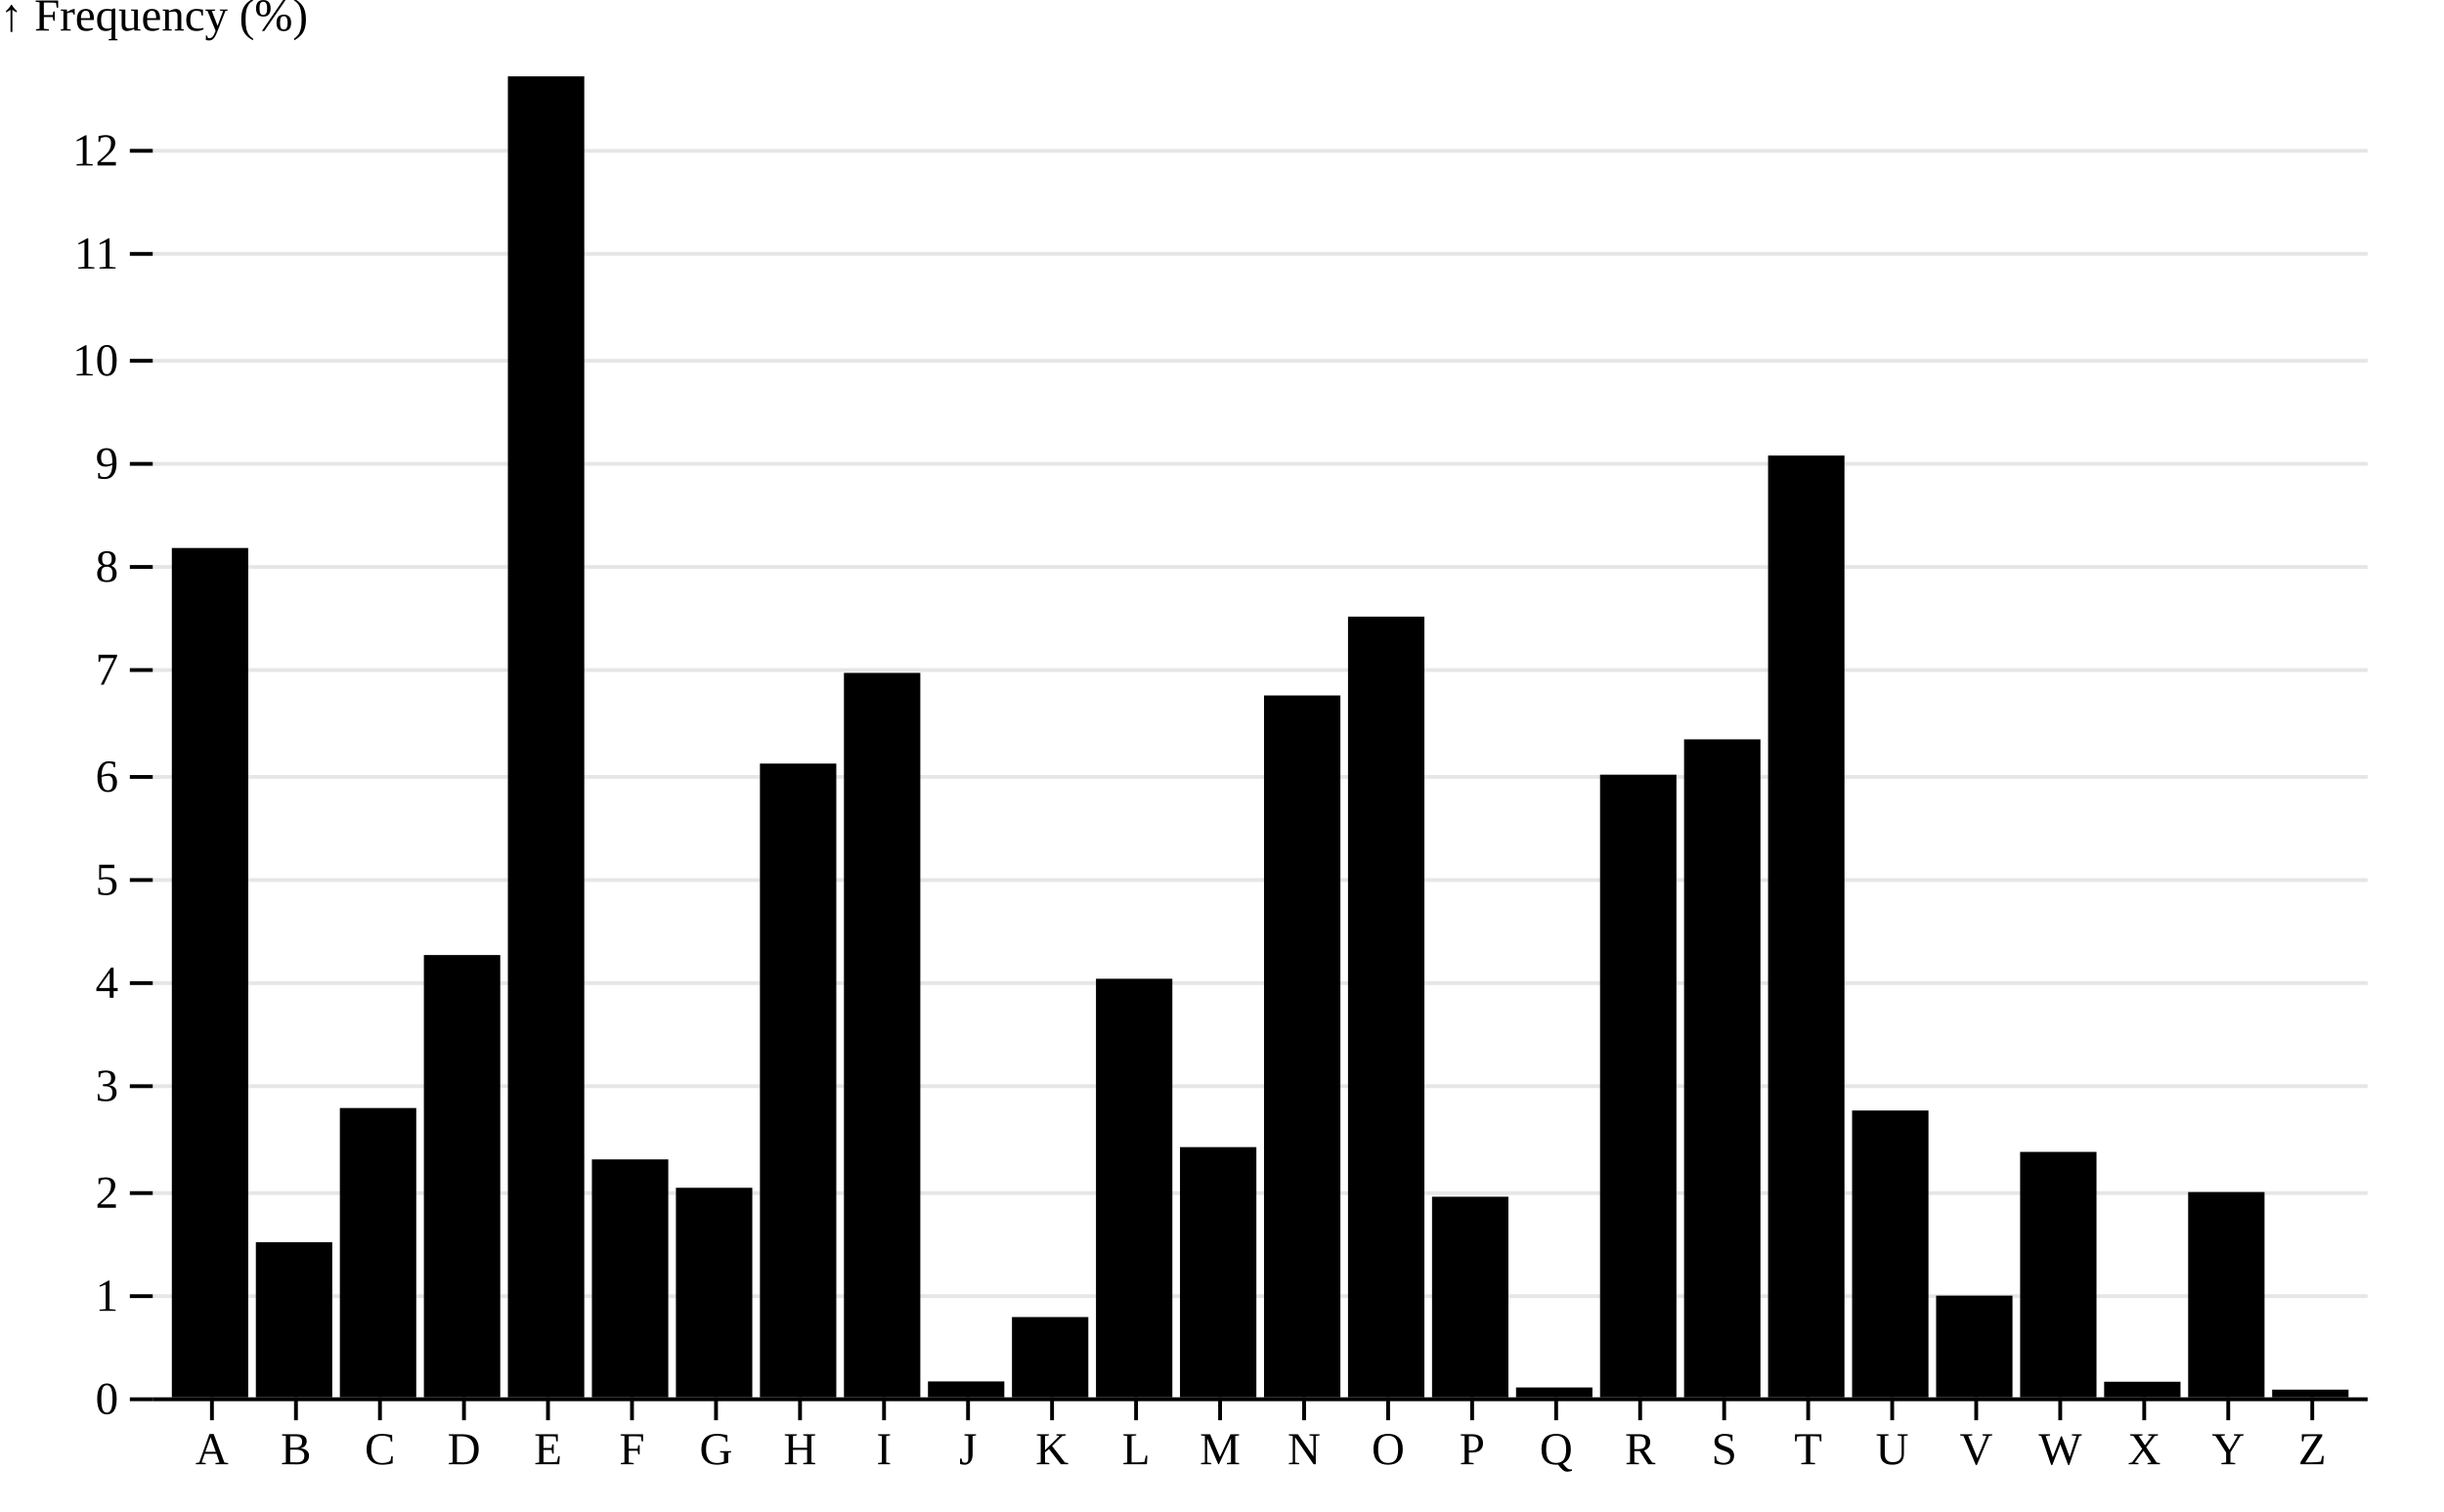
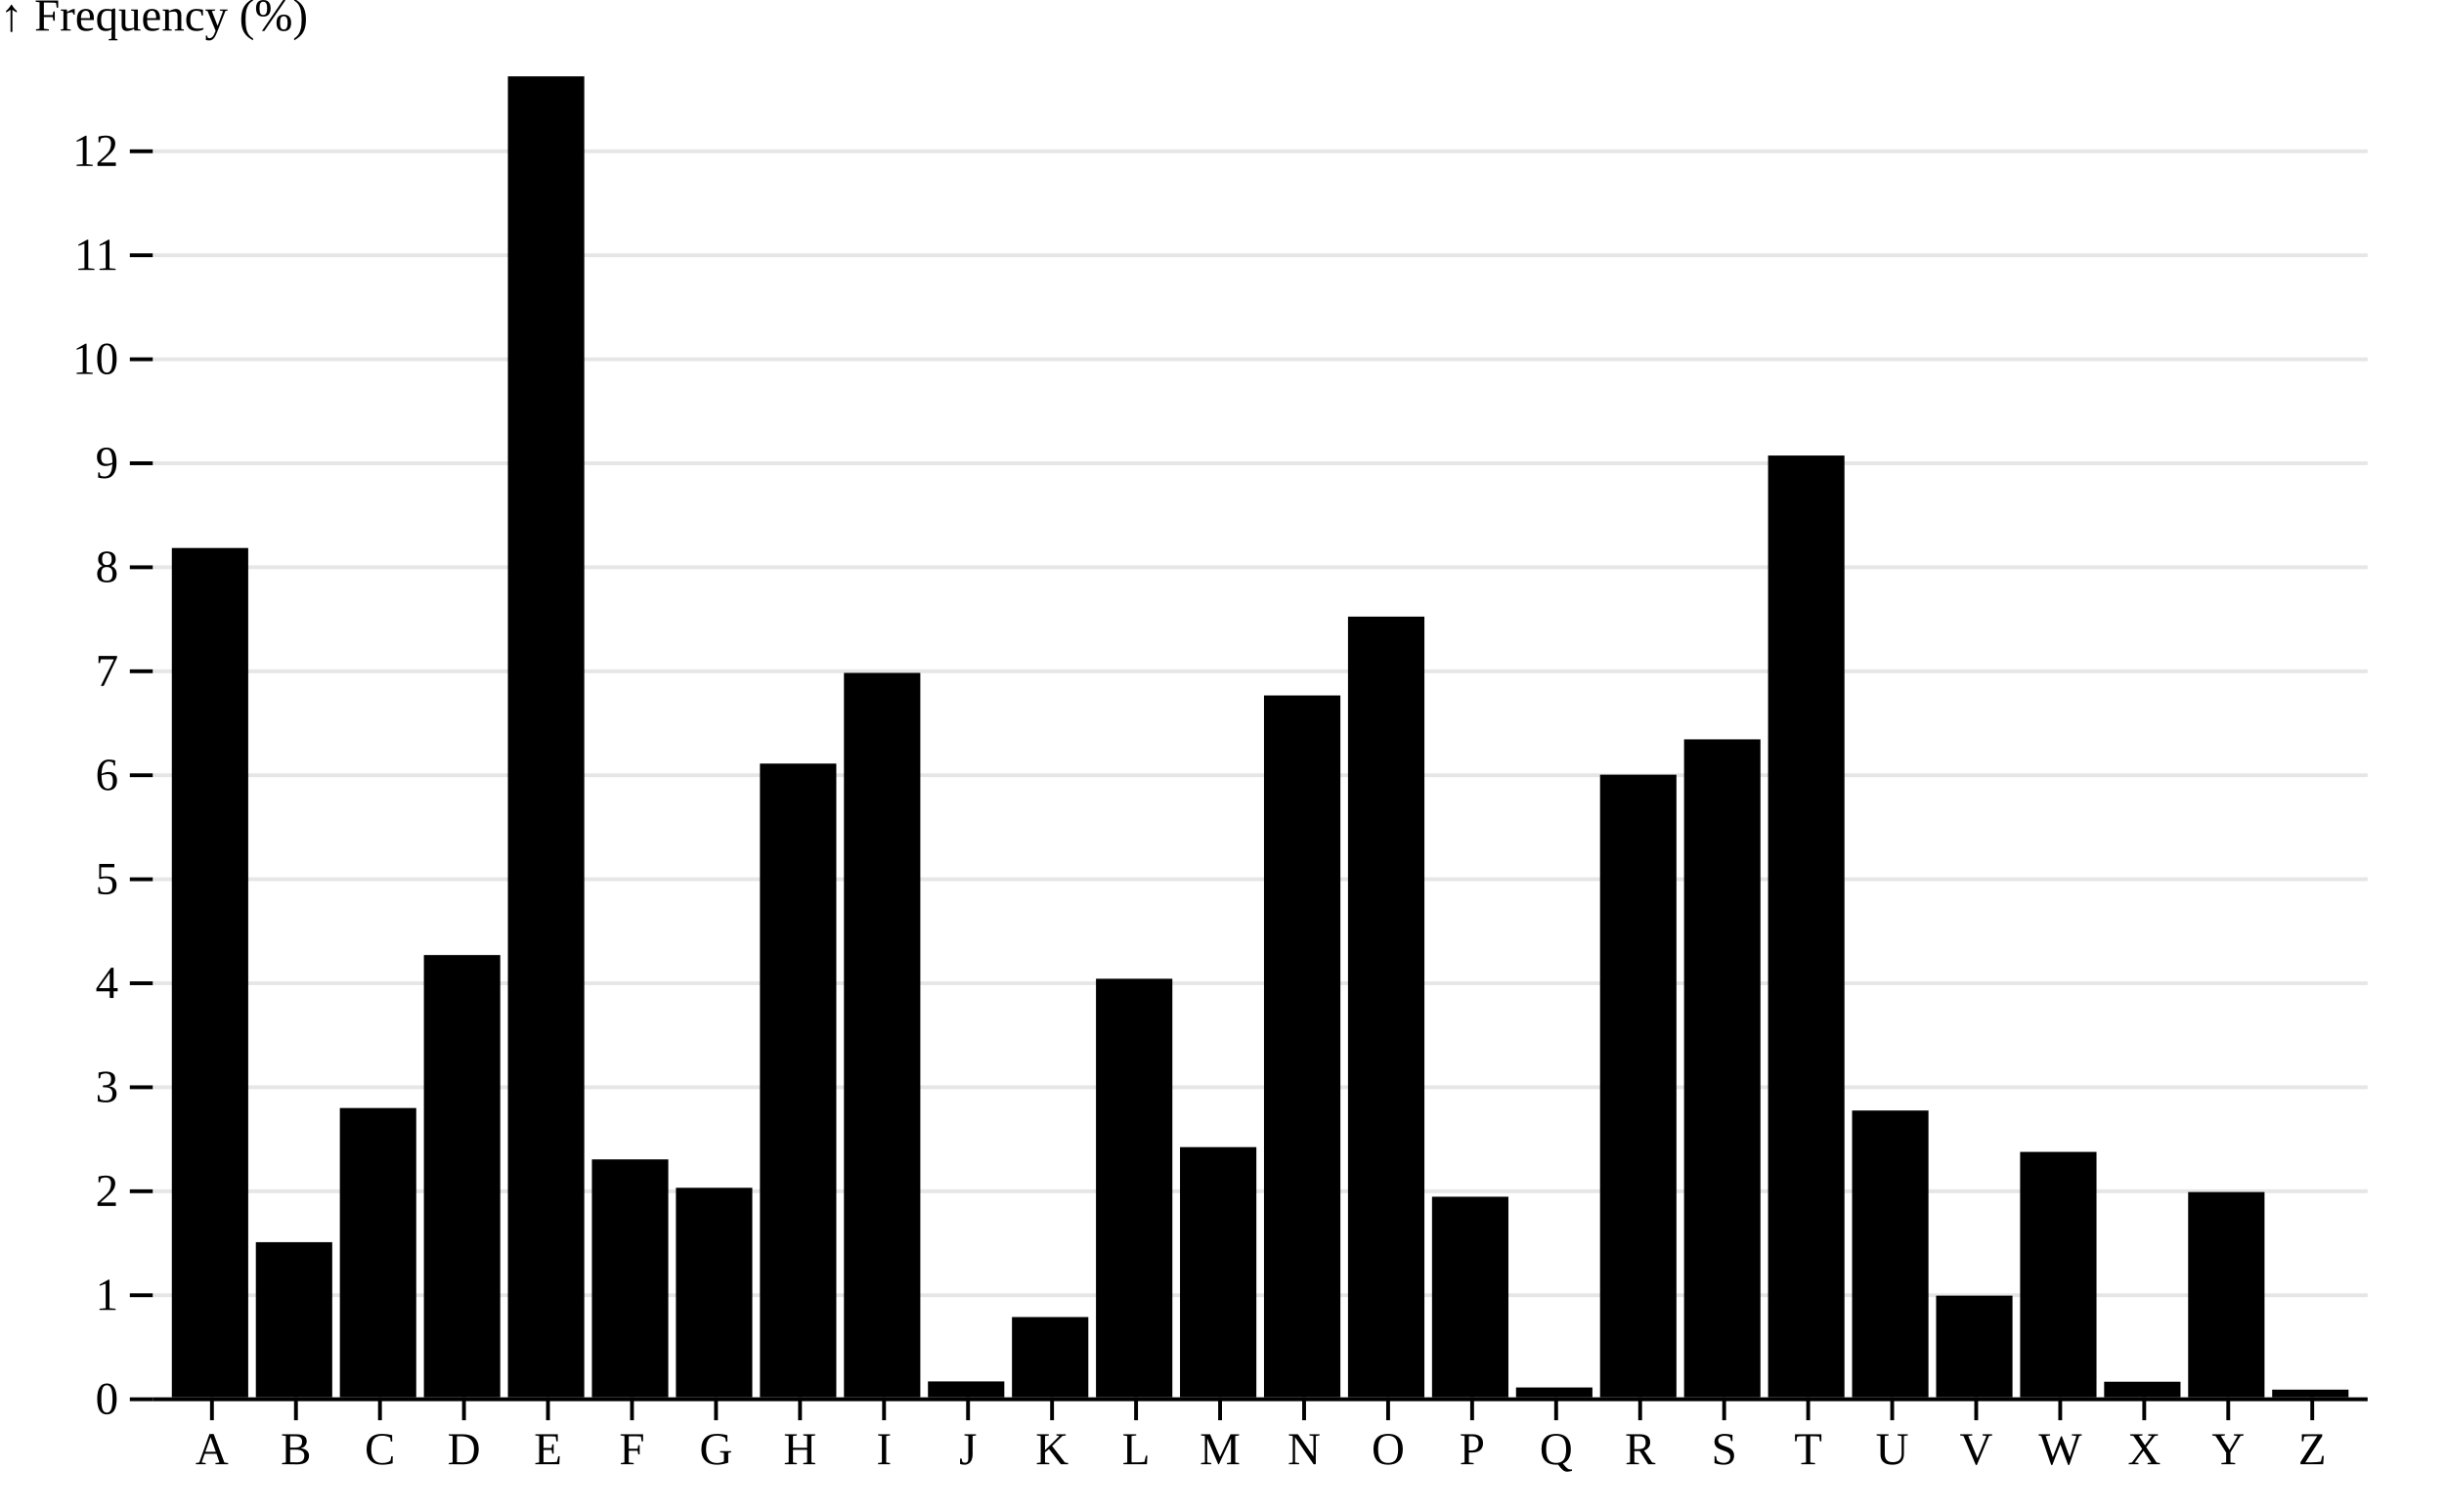
<svg xmlns="http://www.w3.org/2000/svg" class="plot" fill="currentColor" text-anchor="middle" width="640" height="396" viewBox="0 0 640 396">
  <g transform="translate(40,0)" fill="none" text-anchor="end">
    <g class="tick" opacity="1" transform="translate(0,366.5)">
      <line stroke="currentColor" x2="-6" />
      <line stroke="currentColor" x2="580" stroke-opacity="0.1" />
      <text fill="currentColor" x="-9" dy="0.32em">0</text>
    </g>
-     <g class="tick" opacity="1" transform="translate(0,339.5)">
+     <g class="tick" opacity="1" transform="translate(0,339.2602)">
      <line stroke="currentColor" x2="-6" />
      <line stroke="currentColor" x2="580" stroke-opacity="0.1" />
      <text fill="currentColor" x="-9" dy="0.32em">1</text>
    </g>
-     <g class="tick" opacity="1" transform="translate(0,312.5)">
+     <g class="tick" opacity="1" transform="translate(0,312.0204)">
      <line stroke="currentColor" x2="-6" />
      <line stroke="currentColor" x2="580" stroke-opacity="0.1" />
      <text fill="currentColor" x="-9" dy="0.32em">2</text>
    </g>
-     <g class="tick" opacity="1" transform="translate(0,284.5)">
+     <g class="tick" opacity="1" transform="translate(0,284.7806)">
      <line stroke="currentColor" x2="-6" />
      <line stroke="currentColor" x2="580" stroke-opacity="0.1" />
      <text fill="currentColor" x="-9" dy="0.32em">3</text>
    </g>
-     <g class="tick" opacity="1" transform="translate(0,257.5)">
+     <g class="tick" opacity="1" transform="translate(0,257.5408)">
      <line stroke="currentColor" x2="-6" />
      <line stroke="currentColor" x2="580" stroke-opacity="0.1" />
      <text fill="currentColor" x="-9" dy="0.32em">4</text>
    </g>
-     <g class="tick" opacity="1" transform="translate(0,230.5)">
+     <g class="tick" opacity="1" transform="translate(0,230.301)">
      <line stroke="currentColor" x2="-6" />
      <line stroke="currentColor" x2="580" stroke-opacity="0.1" />
      <text fill="currentColor" x="-9" dy="0.32em">5</text>
    </g>
-     <g class="tick" opacity="1" transform="translate(0,203.5)">
+     <g class="tick" opacity="1" transform="translate(0,203.0612)">
      <line stroke="currentColor" x2="-6" />
      <line stroke="currentColor" x2="580" stroke-opacity="0.1" />
      <text fill="currentColor" x="-9" dy="0.32em">6</text>
    </g>
-     <g class="tick" opacity="1" transform="translate(0,175.5)">
+     <g class="tick" opacity="1" transform="translate(0,175.8214)">
      <line stroke="currentColor" x2="-6" />
      <line stroke="currentColor" x2="580" stroke-opacity="0.1" />
      <text fill="currentColor" x="-9" dy="0.32em">7</text>
    </g>
-     <g class="tick" opacity="1" transform="translate(0,148.5)">
+     <g class="tick" opacity="1" transform="translate(0,148.5816)">
      <line stroke="currentColor" x2="-6" />
      <line stroke="currentColor" x2="580" stroke-opacity="0.1" />
      <text fill="currentColor" x="-9" dy="0.32em">8</text>
    </g>
-     <g class="tick" opacity="1" transform="translate(0,121.5)">
+     <g class="tick" opacity="1" transform="translate(0,121.3418)">
      <line stroke="currentColor" x2="-6" />
      <line stroke="currentColor" x2="580" stroke-opacity="0.1" />
      <text fill="currentColor" x="-9" dy="0.32em">9</text>
    </g>
-     <g class="tick" opacity="1" transform="translate(0,94.5)">
+     <g class="tick" opacity="1" transform="translate(0,94.10195)">
      <line stroke="currentColor" x2="-6" />
      <line stroke="currentColor" x2="580" stroke-opacity="0.1" />
      <text fill="currentColor" x="-9" dy="0.32em">10</text>
    </g>
-     <g class="tick" opacity="1" transform="translate(0,66.5)">
+     <g class="tick" opacity="1" transform="translate(0,66.86215)">
      <line stroke="currentColor" x2="-6" />
      <line stroke="currentColor" x2="580" stroke-opacity="0.1" />
      <text fill="currentColor" x="-9" dy="0.32em">11</text>
    </g>
-     <g class="tick" opacity="1" transform="translate(0,39.5)">
+     <g class="tick" opacity="1" transform="translate(0,39.62234)">
      <line stroke="currentColor" x2="-6" />
      <line stroke="currentColor" x2="580" stroke-opacity="0.1" />
      <text fill="currentColor" x="-9" dy="0.32em">12</text>
    </g>
    <text fill="currentColor" transform="translate(-40,20)" dy="-1em" text-anchor="start">↑ Frequency (%)</text>
  </g>
  <g transform="translate(0,366)" fill="none" text-anchor="middle">
    <g class="tick" opacity="1" transform="translate(55.5,0)">
      <line stroke="currentColor" y2="6" />
      <text fill="currentColor" y="9" dy="0.71em">A</text>
    </g>
    <g class="tick" opacity="1" transform="translate(77.5,0)">
      <line stroke="currentColor" y2="6" />
      <text fill="currentColor" y="9" dy="0.71em">B</text>
    </g>
    <g class="tick" opacity="1" transform="translate(99.5,0)">
      <line stroke="currentColor" y2="6" />
      <text fill="currentColor" y="9" dy="0.71em">C</text>
    </g>
    <g class="tick" opacity="1" transform="translate(121.5,0)">
      <line stroke="currentColor" y2="6" />
      <text fill="currentColor" y="9" dy="0.71em">D</text>
    </g>
    <g class="tick" opacity="1" transform="translate(143.5,0)">
      <line stroke="currentColor" y2="6" />
      <text fill="currentColor" y="9" dy="0.71em">E</text>
    </g>
    <g class="tick" opacity="1" transform="translate(165.5,0)">
      <line stroke="currentColor" y2="6" />
      <text fill="currentColor" y="9" dy="0.71em">F</text>
    </g>
    <g class="tick" opacity="1" transform="translate(187.5,0)">
      <line stroke="currentColor" y2="6" />
      <text fill="currentColor" y="9" dy="0.71em">G</text>
    </g>
    <g class="tick" opacity="1" transform="translate(209.5,0)">
      <line stroke="currentColor" y2="6" />
      <text fill="currentColor" y="9" dy="0.71em">H</text>
    </g>
    <g class="tick" opacity="1" transform="translate(231.5,0)">
      <line stroke="currentColor" y2="6" />
      <text fill="currentColor" y="9" dy="0.71em">I</text>
    </g>
    <g class="tick" opacity="1" transform="translate(253.5,0)">
      <line stroke="currentColor" y2="6" />
      <text fill="currentColor" y="9" dy="0.71em">J</text>
    </g>
    <g class="tick" opacity="1" transform="translate(275.5,0)">
      <line stroke="currentColor" y2="6" />
      <text fill="currentColor" y="9" dy="0.71em">K</text>
    </g>
    <g class="tick" opacity="1" transform="translate(297.5,0)">
      <line stroke="currentColor" y2="6" />
      <text fill="currentColor" y="9" dy="0.71em">L</text>
    </g>
    <g class="tick" opacity="1" transform="translate(319.5,0)">
      <line stroke="currentColor" y2="6" />
      <text fill="currentColor" y="9" dy="0.71em">M</text>
    </g>
    <g class="tick" opacity="1" transform="translate(341.5,0)">
      <line stroke="currentColor" y2="6" />
      <text fill="currentColor" y="9" dy="0.71em">N</text>
    </g>
    <g class="tick" opacity="1" transform="translate(363.5,0)">
      <line stroke="currentColor" y2="6" />
      <text fill="currentColor" y="9" dy="0.71em">O</text>
    </g>
    <g class="tick" opacity="1" transform="translate(385.5,0)">
      <line stroke="currentColor" y2="6" />
      <text fill="currentColor" y="9" dy="0.71em">P</text>
    </g>
    <g class="tick" opacity="1" transform="translate(407.5,0)">
      <line stroke="currentColor" y2="6" />
      <text fill="currentColor" y="9" dy="0.71em">Q</text>
    </g>
    <g class="tick" opacity="1" transform="translate(429.5,0)">
      <line stroke="currentColor" y2="6" />
      <text fill="currentColor" y="9" dy="0.71em">R</text>
    </g>
    <g class="tick" opacity="1" transform="translate(451.5,0)">
      <line stroke="currentColor" y2="6" />
      <text fill="currentColor" y="9" dy="0.71em">S</text>
    </g>
    <g class="tick" opacity="1" transform="translate(473.5,0)">
      <line stroke="currentColor" y2="6" />
      <text fill="currentColor" y="9" dy="0.71em">T</text>
    </g>
    <g class="tick" opacity="1" transform="translate(495.5,0)">
      <line stroke="currentColor" y2="6" />
      <text fill="currentColor" y="9" dy="0.71em">U</text>
    </g>
    <g class="tick" opacity="1" transform="translate(517.5,0)">
      <line stroke="currentColor" y2="6" />
      <text fill="currentColor" y="9" dy="0.71em">V</text>
    </g>
    <g class="tick" opacity="1" transform="translate(539.5,0)">
      <line stroke="currentColor" y2="6" />
      <text fill="currentColor" y="9" dy="0.71em">W</text>
    </g>
    <g class="tick" opacity="1" transform="translate(561.5,0)">
      <line stroke="currentColor" y2="6" />
      <text fill="currentColor" y="9" dy="0.71em">X</text>
    </g>
    <g class="tick" opacity="1" transform="translate(583.5,0)">
      <line stroke="currentColor" y2="6" />
      <text fill="currentColor" y="9" dy="0.71em">Y</text>
    </g>
    <g class="tick" opacity="1" transform="translate(605.5,0)">
      <line stroke="currentColor" y2="6" />
      <text fill="currentColor" y="9" dy="0.71em">Z</text>
    </g>
  </g>
  <g>
    <rect x="133" width="20" y="20" height="346" />
    <rect x="463" width="20" y="119.316" height="246.684" />
    <rect x="45" width="20" y="143.533" height="222.467" />
    <rect x="353" width="20" y="161.511" height="204.489" />
    <rect x="221" width="20" y="176.248" height="189.752" />
    <rect x="331" width="20" y="182.159" height="183.841" />
    <rect x="441" width="20" y="193.654" height="172.346" />
    <rect x="199" width="20" y="200.001" height="165.999" />
    <rect x="419" width="20" y="202.915" height="163.085" />
    <rect x="111" width="20" y="250.149" height="115.851" />
    <rect x="287" width="20" y="256.36" height="109.64" />
    <rect x="89" width="20" y="290.219" height="75.781" />
    <rect x="485" width="20" y="290.873" height="75.127" />
    <rect x="309" width="20" y="300.461" height="65.539" />
    <rect x="529" width="20" y="301.714" height="64.286" />
    <rect x="155" width="20" y="303.675" height="62.325" />
    <rect x="177" width="20" y="311.112" height="54.888" />
    <rect x="573" width="20" y="312.229" height="53.771" />
    <rect x="375" width="20" y="313.454" height="52.546" />
    <rect x="67" width="20" y="325.358" height="40.642" />
    <rect x="507" width="20" y="339.359" height="26.641" />
    <rect x="265" width="20" y="344.971" height="21.029" />
    <rect x="243" width="20" y="361.832" height="4.168" />
    <rect x="551" width="20" y="361.914" height="4.086" />
    <rect x="397" width="20" y="363.412" height="2.588" />
    <rect x="595" width="20" y="363.984" height="2.016" />
  </g>
  <g stroke="currentColor" transform="translate(0,0.5)">
    <line x1="40" x2="620" y1="366" y2="366" />
  </g>
</svg>
